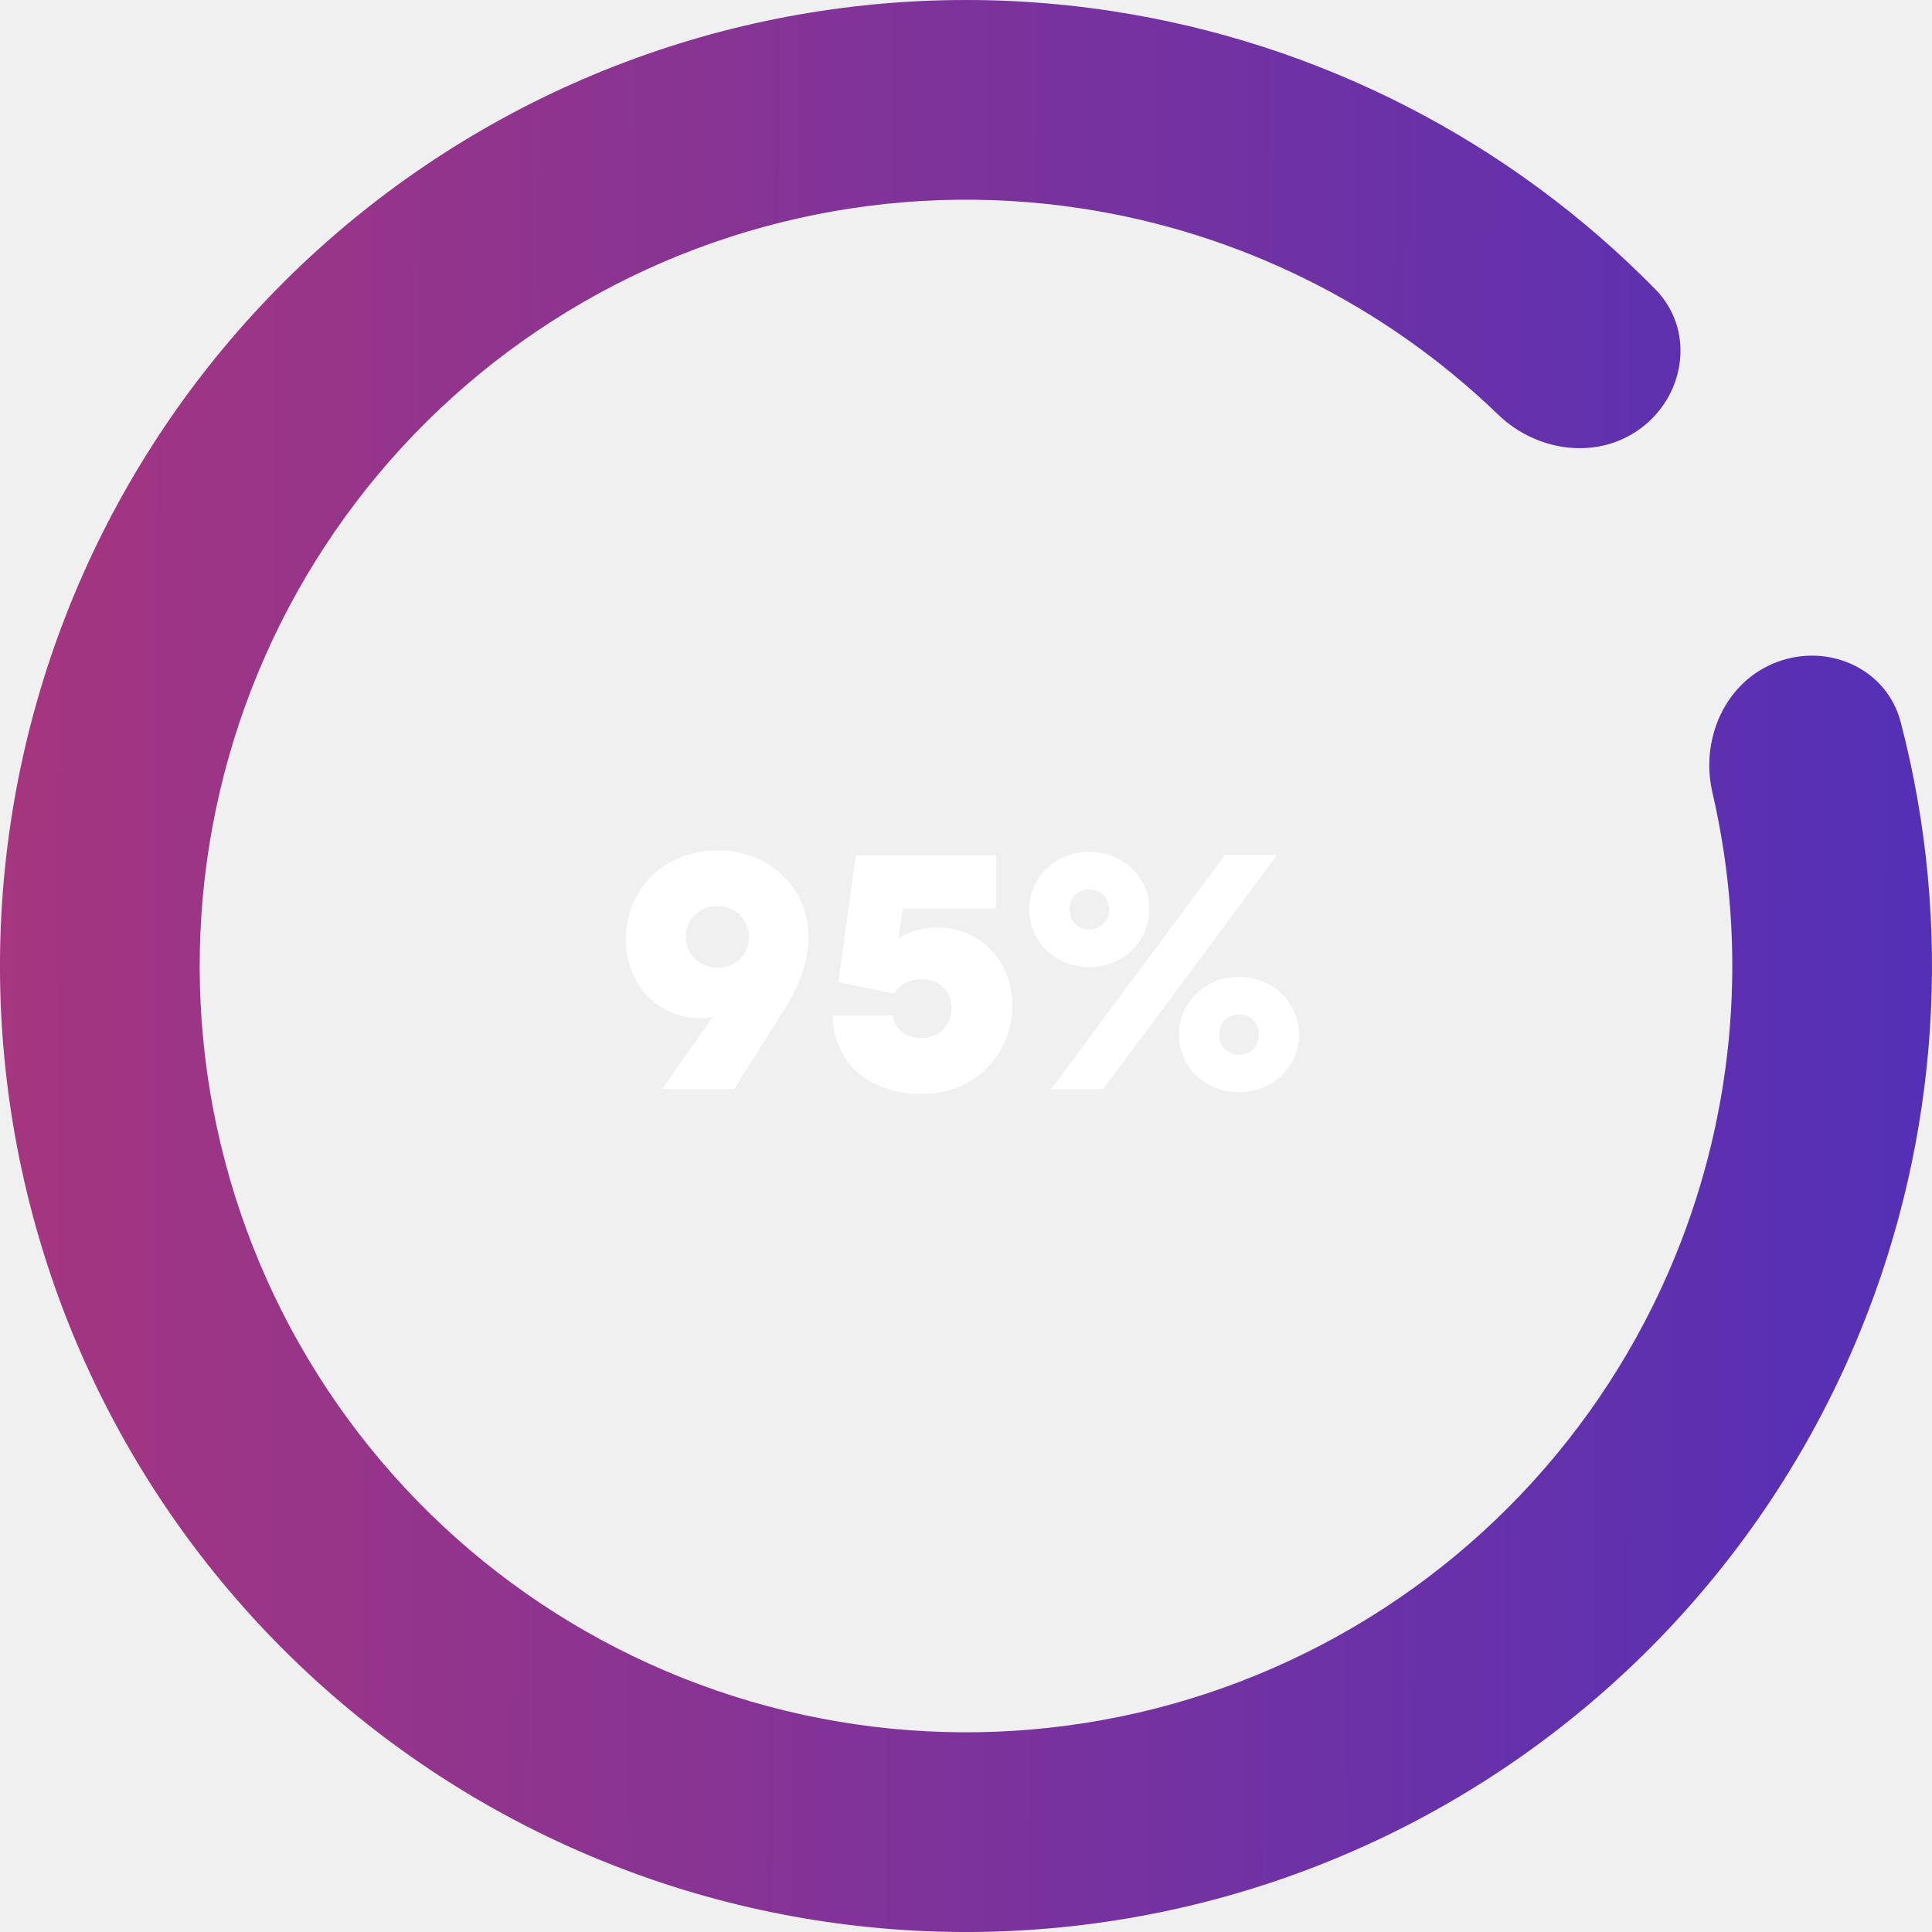
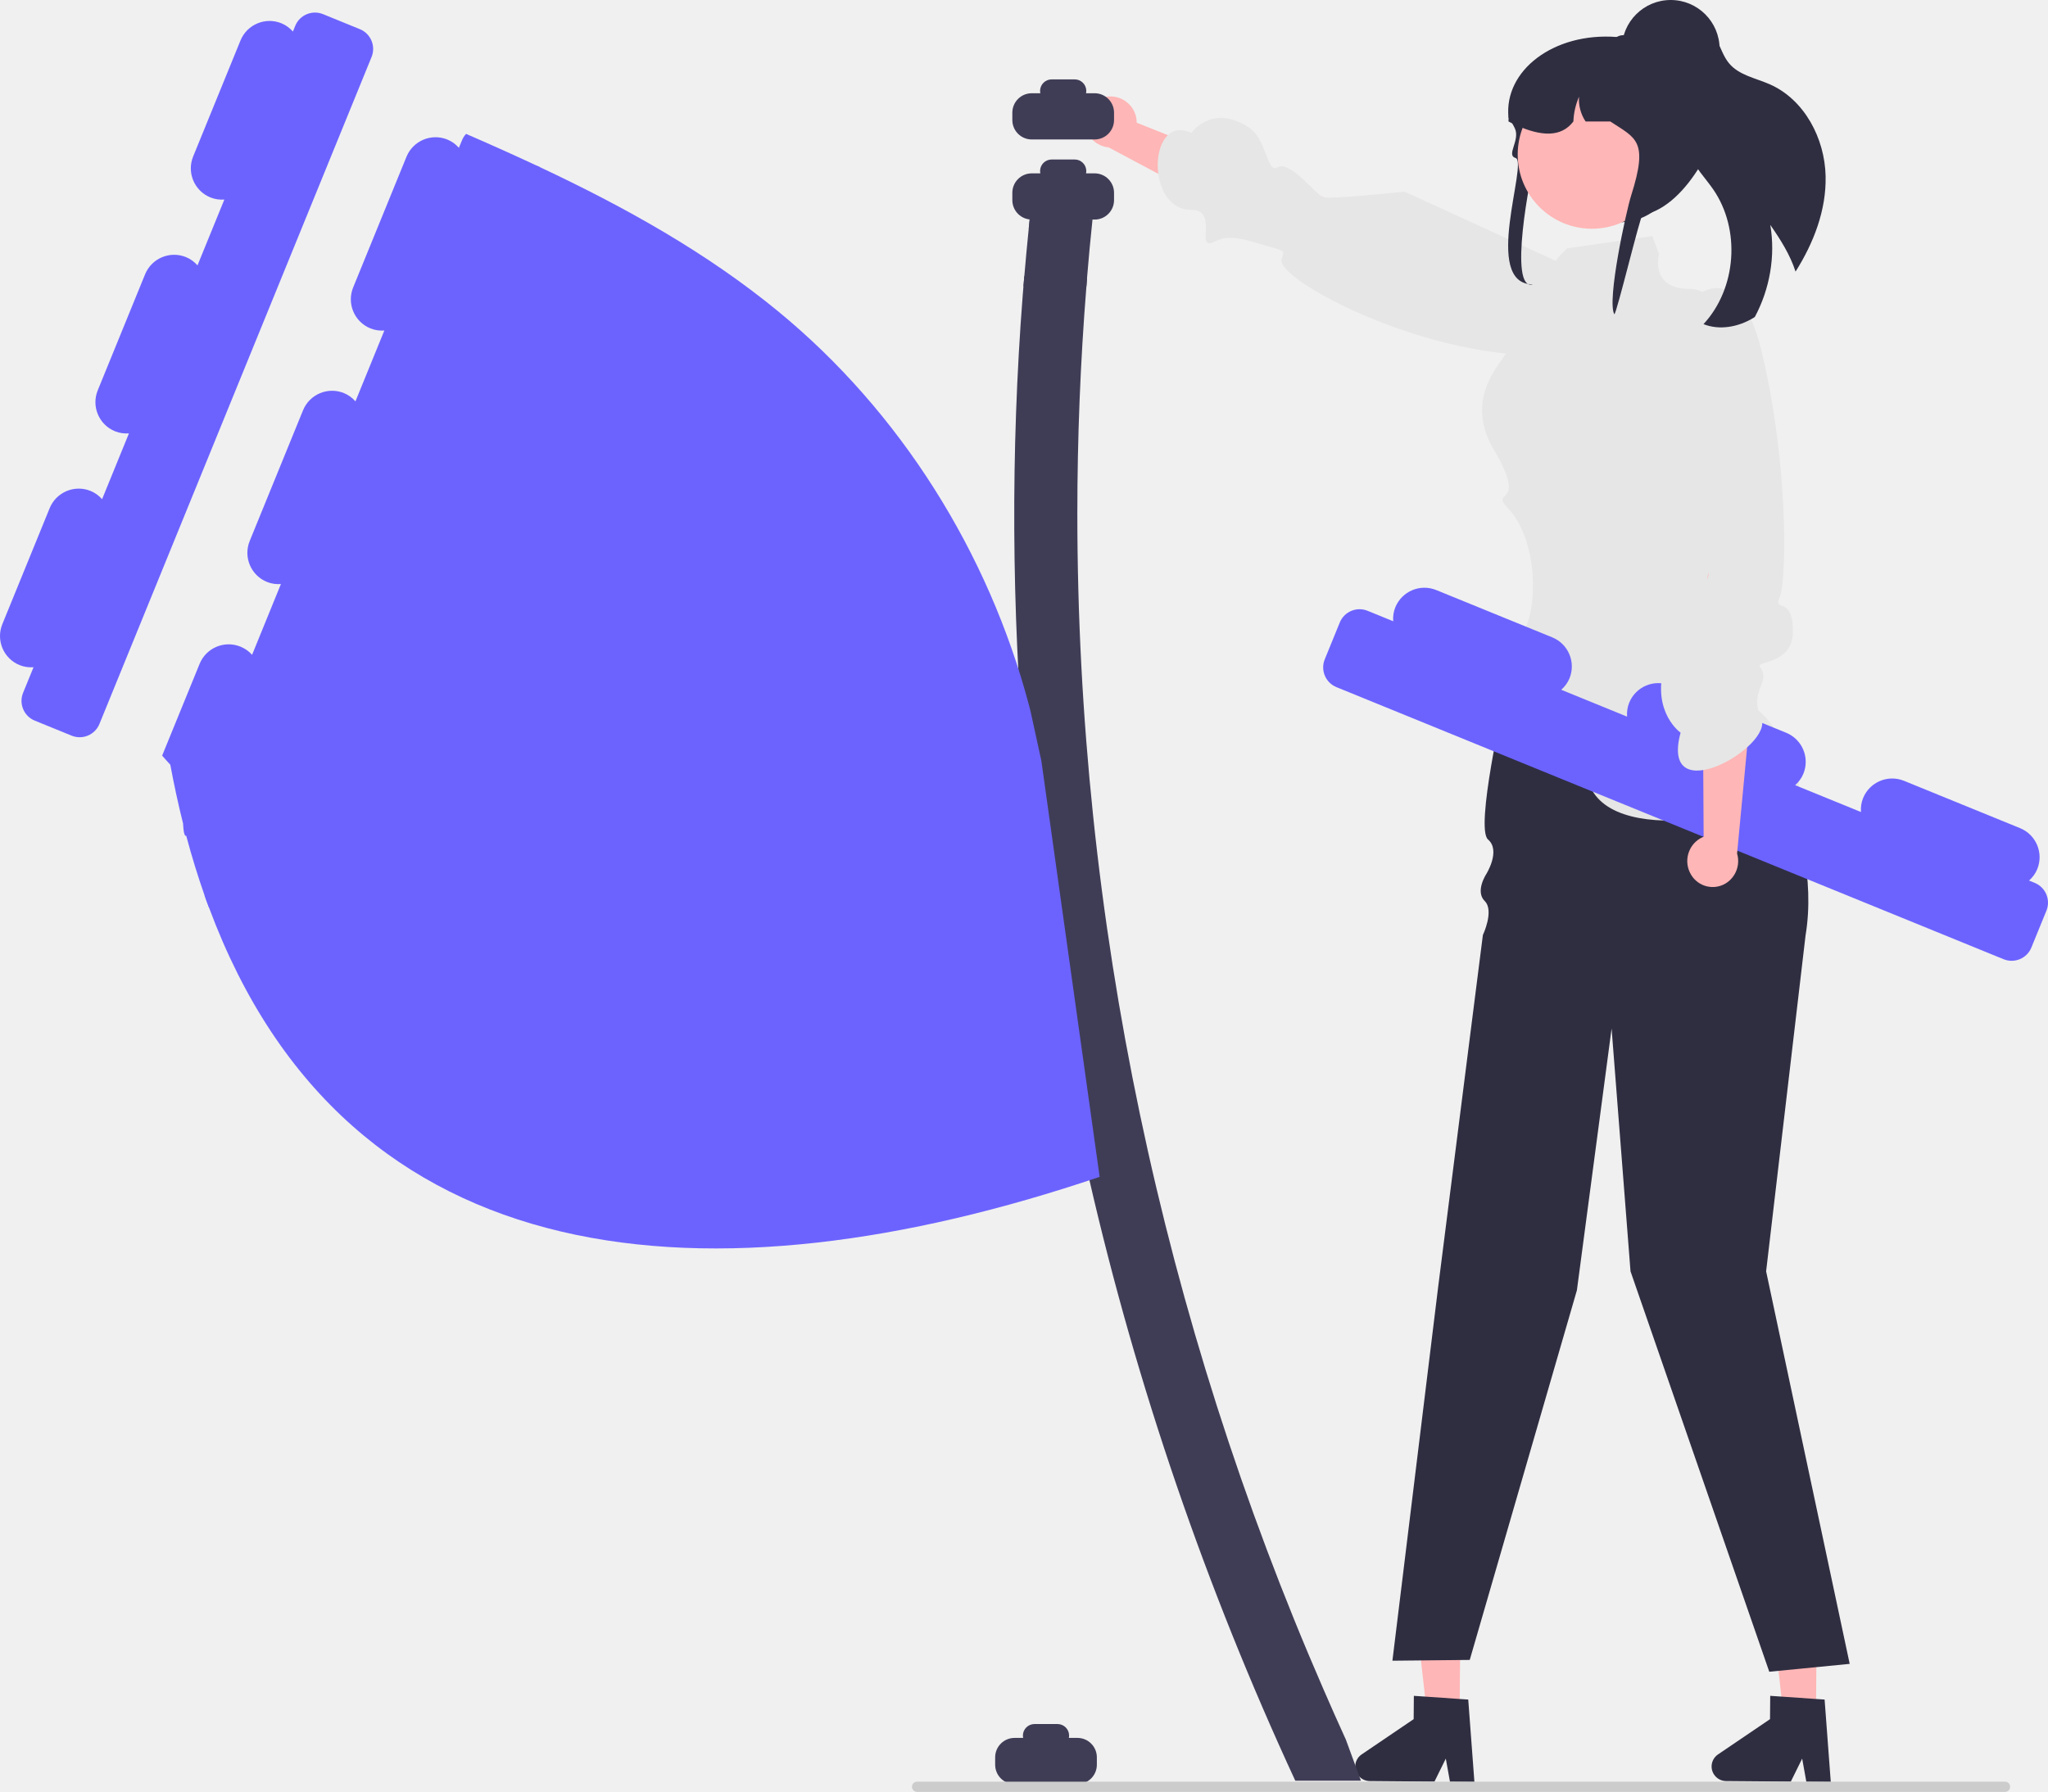
- <svg xmlns="http://www.w3.org/2000/svg" width="204" height="204" viewBox="0 0 204 204" fill="none">
-   <path d="M187.639 69.902C193.092 67.859 199.226 70.614 200.696 76.248C206.238 97.486 204.802 120.051 196.436 140.546C186.737 164.31 168.435 183.543 145.182 194.409C121.928 205.275 95.433 206.975 70.982 199.169C46.531 191.364 25.921 174.628 13.264 152.299C0.607 129.97 -3.166 103.69 2.696 78.702C8.559 53.713 23.627 31.854 44.894 17.484C66.161 3.114 92.064 -2.709 117.435 1.175C139.317 4.524 159.415 14.883 174.791 30.547C178.869 34.702 178.083 41.38 173.529 45.009C168.975 48.637 162.385 47.827 158.195 43.783C146.212 32.215 130.877 24.564 114.244 22.018C94.118 18.937 73.57 23.557 56.699 34.956C39.829 46.355 27.876 63.696 23.225 83.518C18.574 103.34 21.568 124.188 31.608 141.901C41.649 159.614 57.998 172.89 77.394 179.082C96.791 185.274 117.809 183.925 136.255 175.305C154.701 166.686 169.219 151.429 176.914 132.578C183.273 116.999 184.584 99.912 180.815 83.688C179.497 78.016 182.187 71.946 187.639 69.902Z" fill="url(#paint0_linear_16_339)" />
-   <path d="M66.08 99.16C66.08 103.804 69.32 107.512 74.036 107.512C74.648 107.512 75.08 107.44 75.332 107.296L69.896 115H77.528L83.072 106.18C84.476 103.912 85.376 101.32 85.376 98.98C85.376 93.724 81.308 89.8 75.728 89.8C70.256 89.8 66.08 93.76 66.08 99.16ZM72.416 98.908C72.416 97.072 73.892 95.668 75.764 95.668C77.636 95.668 79.076 97.108 79.076 98.944C79.076 100.78 77.636 102.184 75.764 102.184C73.892 102.184 72.416 100.744 72.416 98.908ZM94.397 104.92C94.937 104.056 95.981 103.372 97.313 103.372C99.149 103.372 100.481 104.668 100.481 106.432C100.481 108.196 99.149 109.6 97.313 109.6C95.405 109.6 94.361 108.34 94.253 107.224H87.917C88.025 112.228 91.697 115.504 97.421 115.504C102.785 115.504 106.889 111.508 106.889 106.108C106.889 101.644 103.685 97.936 98.969 97.936C97.421 97.936 96.053 98.332 94.865 99.088L95.333 95.92H105.161V90.304H90.365L88.529 103.696L94.397 104.92ZM121.357 96.028C121.357 92.608 118.585 89.944 115.021 89.944C111.457 89.944 108.685 92.608 108.685 96.028C108.685 99.448 111.457 102.112 115.021 102.112C118.585 102.112 121.357 99.448 121.357 96.028ZM117.109 96.028C117.109 97.288 116.209 98.152 115.021 98.152C113.833 98.152 112.933 97.288 112.933 96.028C112.933 94.768 113.833 93.904 115.021 93.904C116.209 93.904 117.109 94.768 117.109 96.028ZM134.857 90.268H129.349L110.989 115H116.497L134.857 90.268ZM124.489 109.24C124.489 112.66 127.261 115.324 130.825 115.324C134.389 115.324 137.161 112.66 137.161 109.24C137.161 105.82 134.389 103.156 130.825 103.156C127.261 103.156 124.489 105.82 124.489 109.24ZM128.737 109.24C128.737 107.98 129.637 107.116 130.825 107.116C132.013 107.116 132.913 107.98 132.913 109.24C132.913 110.5 132.013 111.364 130.825 111.364C129.637 111.364 128.737 110.5 128.737 109.24Z" fill="white" />
-   <defs>
-     <linearGradient id="paint0_linear_16_339" x1="-12.435" y1="91.215" x2="228.124" y2="92.098" gradientUnits="userSpaceOnUse">
-       <stop stop-color="#AA367C" />
-       <stop offset="1" stop-color="#4A2FBD" />
-     </linearGradient>
-   </defs>
+ <svg xmlns="http://www.w3.org/2000/svg" width="476.818" height="417.284" viewBox="0 0 476.818 417.284">
+   <path d="M250.848,404.714h-1.989c.036-.174,.055-.354,.055-.538,0-1.48-1.211-2.691-2.691-2.691h-5.381c-1.48,0-2.691,1.211-2.691,2.691,0,.184,.019,.364,.055,.538h-1.989c-2.498,0-4.523,2.025-4.523,4.523v1.717c0,2.498,2.025,4.523,4.523,4.523h14.632c2.498,0,4.523-2.025,4.523-4.523v-1.717c0-2.498-2.025-4.523-4.523-4.523Z" fill="#3f3d56" />
+   <g>
+     <g>
+       <polygon points="339.827 399.279 332.241 399.215 328.883 369.274 340.079 369.369 339.827 399.279" fill="#ffb6b6" />
+       <path d="M315.529,411.341c-.016,1.867,1.489,3.404,3.362,3.421l15.082,.126,2.64-5.352,.97,5.379,5.691,.052-1.437-19.185-1.98-.132-8.076-.557-2.605-.174-.046,5.428-12.115,8.217c-.922,.626-1.477,1.663-1.486,2.777Z" fill="#2f2e41" />
+     </g>
+     <g>
+       <polygon points="422.796 399.279 415.21 399.215 411.852 369.274 423.048 369.369 422.796 399.279" fill="#ffb6b6" />
+       <path d="M398.498,411.341c-.016,1.867,1.489,3.404,3.362,3.421l15.082,.126,2.64-5.352,.97,5.379,5.691,.052-1.437-19.185-1.98-.132-8.076-.557-2.605-.174-.046,5.428-12.115,8.217c-.922,.626-1.477,1.663-1.486,2.777Z" fill="#2f2e41" />
+     </g>
+     <path d="M350.187,163.111h55.272s19.316,28.319,14.91,54.751l-9.178,78.196,19.457,91.413-18.723,1.836-32.306-93.248-4.405-56.536-8.077,60.942-24.95,86.088-18.003,.185,10.646-87.007,10.415-81.984s2.698-5.677,.426-7.92c-2.271-2.243,.335-6.226,.335-6.226,0,0,3.48-5.508,.436-8.105-3.043-2.597,3.744-32.384,3.744-32.384Z" fill="#2f2e41" />
+   </g>
+   <g>
+     <path d="M257.694,22.514c3.292-.449,6.342,1.805,6.881,5.083,.048,.321,.069,.646,.063,.971l48.216,19.265-6.7,12.067-48.064-25.588c-2.765-.265-5.004-2.361-5.452-5.102-.49-3.195,1.702-6.183,4.897-6.673,.053-.008,.106-.016,.159-.022Z" fill="#ffb6b6" />
+     <path d="M377.591,67.776s9.281,13.32-15.19,14.858c-29.151,1.831-65.364-17.396-64.021-22.276,.667-2.422,1.481-1.575-6.393-3.949-6.404-1.931-8.032-.637-9.578,.028-4.076,1.751,1.328-7.609-5.066-7.577-10.791,.054-10.017-22.636,.049-17.906,0,0,4.515-6.69,13.017-1.517,4.775,2.905,4.404,11.17,7.113,9.514,2.709-1.656,8.903,6.329,10.451,6.944,1.548,.615,19.012-1.267,19.012-1.267l50.606,23.148Z" fill="#e6e6e6" />
+   </g>
+   <path d="M349.937,149.675s-7.491,4.37-3.745,6.242c3.745,1.873,3.745,2.005,3.745,5.06s1.248,8.673,3.121,8.673,9.479,0,17.594,14.357,48.201,3.194,48.201-1.175c0-4.37-5.139-13.567-9-17-3.861-3.433-13.608-2.425-10.486-5.546,3.121-3.121,8.115-1.248,4.37-4.994-3.745-3.745-6.867-4.37-6.867-9.988s7.109-59.845,7.109-59.845c0,0-1.248-18.184-10.612-18.184-9.364,0-7.109-8.115-7.109-8.115l-1.561-4.173-19.844,2.844-2,2s-11,16.879-11,20c0,3.121-12.115,11.267-4,25,8.115,13.733-1.286,8.745,3.333,13.631,8.681,9.185,6.875,33.35-1.248,31.212Z" fill="#e6e6e6" />
+   <path d="M212.327,416.094c0,.66,.53,1.19,1.19,1.19h253.29c.66,0,1.19-.53,1.19-1.19,0-.66-.53-1.19-1.19-1.19H213.517c-.66,0-1.19,.53-1.19,1.19Z" fill="#ccc" />
+   <path d="M125.011,38.597c-5.441-2.55-10.96-5.021-16.495-7.416-.404,.42-.715,.917-.948,1.477l-.715,1.726v.016l-.009,.021c-.719-.807-1.606-1.484-2.675-1.92-3.74-1.526-8.008,.269-9.534,4.009l-12.412,30.426c-1.526,3.74,.269,8.008,4.009,9.534,1.067,.435,2.173,.573,3.25,.499l-.011,.027-6.7,16.432-.014,.035c-.719-.807-1.606-1.483-2.674-1.919-3.74-1.526-8.008,.269-9.534,4.009l-12.412,30.426c-1.526,3.74,.269,8.008,4.009,9.534,1.069,.436,2.176,.573,3.255,.499l-.011,.028-6.7,16.448c-.715-.808-1.632-1.461-2.689-1.897-3.747-1.524-8.006,.264-9.53,4.011l-8.721,21.361c.606,.715,1.259,1.415,1.897,2.114,.886,4.757,1.881,9.328,2.985,13.743,0,0,.062,3.078,.731,2.829,1.29,4.85,2.721,9.468,4.275,13.898,.326,.933,.653,1.85,1.01,2.767l1.197,.497c2.534,1.042,5.441-.171,6.483-2.721L125.338,39.903c.14-.327,.233-.668,.295-1.011-.202-.093-.42-.202-.622-.295Z" fill="#6c63ff" />
+   <path d="M313.371,405.168c-1.772-3.887-3.513-7.789-5.208-11.706-37.606-86.297-57.335-179.808-57.335-273.848,0-17.645,.7-35.306,2.114-52.935,.031-.637,.093-1.275,.14-1.912l-14.598-.466c-.078,.793-.14,1.586-.202,2.379-.062,.684-.124,1.384-.171,2.068-2.829,36.44-2.581,73.052,.497,109.415-.062-.435-.124-.855-.187-1.29-.513-2.627-1.088-5.224-1.726-7.835-.202-.839-.42-1.694-.637-2.534-.093-.404-.202-.808-.311-1.213l4.011,19.542,13.774,89.78h.062c11.053,48.178,27.221,95.237,47.976,140.072h15.282l-3.482-9.514Z" fill="#3f3d56" />
+   <path d="M256.02,274.061c-90.277,30.548-175.067,24.299-207.372-62.745-.358-.917-.684-1.834-1.01-2.767L125.011,38.597c.202,.093,.42,.202,.622,.295,19.899,9.343,38.897,19.946,55.5,33.58,28.512,23.413,49.017,56.2,58.454,91.816,.109,.404,.218,.808,.311,1.213l2.55,11.66,13.572,96.9Z" fill="#6c63ff" />
+   <path d="M83.785,6.792l-8.572-3.497c-2.541-1.037-5.442,.183-6.479,2.725l-.539,1.321c-.719-.807-1.605-1.483-2.673-1.918h-0c-3.74-1.526-8.008,.269-9.534,4.009l-11.017,27.008c-1.526,3.74,.269,8.008,4.009,9.534,1.068,.436,2.174,.573,3.252,.499l-6.25,15.322c-.719-.807-1.605-1.483-2.673-1.918-3.74-1.526-8.008,.269-9.534,4.009l-11.017,27.008c-1.526,3.74,.269,8.008,4.009,9.534,1.068,.436,2.174,.573,3.252,.499l-6.25,15.322c-.719-.807-1.605-1.482-2.673-1.918v-0c-3.74-1.526-8.008,.269-9.534,4.009L.544,145.35c-1.526,3.74,.269,8.008,4.009,9.534,1.068,.436,2.174,.573,3.252,.499l-2.43,5.956c-1.037,2.541,.183,5.442,2.725,6.479l8.572,3.497c2.542,1.037,5.442-.183,6.479-2.725L86.509,13.271c1.037-2.542-.183-5.442-2.725-6.479Z" fill="#6c63ff" />
+   <path d="M472.952,220.65l3.497-8.572c1.037-2.541-.183-5.442-2.725-6.479l-1.321-.539c.807-.719,1.483-1.605,1.918-2.673v-0c1.526-3.74-.269-8.008-4.009-9.534l-27.008-11.017c-3.74-1.526-8.008,.269-9.534,4.009-.436,1.068-.573,2.174-.499,3.252l-15.322-6.25c.807-.719,1.483-1.605,1.918-2.673,1.526-3.74-.269-8.008-4.009-9.534l-27.008-11.017c-3.74-1.526-8.008,.269-9.534,4.009-.436,1.068-.573,2.174-.499,3.252l-15.322-6.25c.807-.719,1.482-1.605,1.918-2.673h0c1.526-3.74-.269-8.008-4.009-9.534l-27.008-11.017c-3.74-1.526-8.008,.269-9.534,4.009-.436,1.068-.573,2.174-.499,3.252l-5.956-2.43c-2.541-1.037-5.442,.183-6.479,2.725l-3.497,8.572c-1.037,2.542,.183,5.442,2.725,6.479l155.318,63.359c2.542,1.037,5.442-.183,6.479-2.725Z" fill="#6c63ff" />
+   <path d="M254.848,21.714h-1.989c.036-.174,.055-.354,.055-.538,0-1.48-1.211-2.691-2.691-2.691h-5.381c-1.48,0-2.691,1.211-2.691,2.691,0,.184,.019,.364,.055,.538h-1.989c-2.498,0-4.523,2.025-4.523,4.523v1.717c0,2.498,2.025,4.523,4.523,4.523h14.632c2.498,0,4.523-2.025,4.523-4.523v-1.717c0-2.498-2.025-4.523-4.523-4.523Z" fill="#3f3d56" />
+   <path d="M254.848,40.37h-1.989c.036-.174,.055-.354,.055-.538,0-1.48-1.211-2.691-2.691-2.691h-5.381c-1.48,0-2.691,1.211-2.691,2.691,0,.184,.019,.364,.055,.538h-1.989c-2.498,0-4.523,2.025-4.523,4.523v1.717c0,2.498,2.025,4.523,4.523,4.523h14.632c2.498,0,4.523-2.025,4.523-4.523v-1.717c0-2.498-2.025-4.523-4.523-4.523Z" fill="#3f3d56" />
+   <path d="M254.357,51.133c-.482,4.539-.902,9.079-1.275,13.634-.047,.637-.109,1.275-.14,1.912h-14.66c.062-.793,.124-1.586,.202-2.379,.311-3.684,.653-7.369,1.026-11.038,.062-.715,.14-1.415,.218-2.13h14.629Z" fill="#3f3d56" />
+   <path d="M253.751,50.355l-.078,.777c-.156,.762-.529,1.446-1.057,1.974-.7,.7-1.679,1.135-2.752,1.135h-7.773c-.995,0-1.897-.373-2.581-.979,.062-.715,.14-1.415,.218-2.13,.14-1.384,.28-2.767,.451-4.151v-.015c.56-.311,1.213-.497,1.912-.497h7.773c2.145,0,3.887,1.741,3.887,3.887Z" fill="#3f3d56" />
+   <g>
+     <path d="M393.646,203.571c-1.653-2.881-.712-6.555,2.123-8.287,.28-.165,.573-.306,.876-.423l-.365-62.486,14.789-3.764-6.64,70.158c.794,2.662-.306,5.524-2.678,6.97-2.776,1.656-6.369,.747-8.025-2.029-.027-.046-.054-.092-.08-.139Z" fill="#ffb6b6" />
+     <path d="M391.864,71.686s12.235-15.64,18.438,10.793c6.203,26.434,5.662,53.024,4.032,56.623-1.63,3.599,3.311-.612,3.075,8.334-.192,7.276-8.714,6.491-7.662,7.871,2.775,3.639-2.73,5.424,.306,11.949,3.036,6.525-23.757,21.894-18.78,3.365,0,0-6.656-4.659-3.864-15.185,1.568-5.912,8.665-6.07,6.342-8.325-2.322-2.255,3.81-11.327,4.001-13.135,.611-5.803-4.904,32.741-8.802-3.162l2.914-59.128Z" fill="#e6e6e6" />
+   </g>
+   <g>
+     <path d="M425.041,41.015c.183,7.888-2.764,15.525-6.999,22.234-1.258-3.916-3.52-7.481-5.879-10.878,1.232,7.279-.117,14.942-3.604,21.446-.131,.091-.253,.173-.386,.247-3.452,2.076-7.828,2.917-11.562,1.418,7.715-8.317,8.697-22.096,2.229-31.424-1.831-2.647-4.2-4.988-5.334-8-1.791-4.806-.069-10.098,1.017-15.109,1.016-4.664,1.193-10.214-1.936-13.632,.643-.918,1.863-1.553,3.013-1.387,1.929,.273,3.333,1.949,4.228,3.676,.894,1.727,1.484,3.641,2.731,5.133,2.308,2.792,6.239,3.452,9.551,4.923,8.022,3.573,12.739,12.577,12.932,21.353Z" fill="#2f2e41" />
+     <path d="M357.515,36.505c.458-1.604-2.701,8.203-1.177,8.38,6.944,.797,16.477,4.944,21.314,6.879,.218-.025,.436-.051,.647-.082,.519-.057,1.025-.139,1.525-.234,11.262-2.131,15.593-19.431,15.593-19.589,0-.778-1.867-22.138-4.807-22.455-.762-.082-1.538-.126-2.325-.126h-7.297c-1.55-.329-3.088-.556-4.58-.664h-.013c-14.689-1.119-26.272,7.834-25.189,18.729,.006,.013,.019,.025,.026,.038,.314,.468,.589,.911,.833,1.334,.237,.398,.436,.778,.609,1.138,1.339,2.782-2.103,6.283,.179,6.936,3.035,.869-7.983,29.434,4.031,29.434-5.844,1.661-.632-25.292,.632-29.718Z" fill="#2f2e41" />
+     <circle cx="370.629" cy="35.99" r="17.276" fill="#ffb6b6" />
+     <path d="M351.206,28.285c.288,.152,.57,.291,.858,.43,.301,.145,.602,.291,.903,.424,5.785,2.624,10.493,2.915,13.351-.854,.077-1.973,.519-3.933,1.313-5.754-.147,2.017,.404,4.072,1.525,5.754h5.753c5.926,3.933,8.969,4.344,4.856,17.255-1.147,3.598-5.706,24.533-3.913,27.638,.519-.057,6.039-22.988,6.539-23.083,11.262-2.131,18.418-20.685,17.502-21.735,0-3.086-.717-6.001-2.005-8.606-1.666-3.383-4.286-6.228-7.521-8.182-1.909-.929-3.921-1.682-6.009-2.257-.051-.013-.096-.025-.147-.038-.634-.171-1.281-.329-1.928-.462-1.326-.278-2.671-.487-4.049-.613-.096-.006-.192-.013-.282-.013-.564,0-1.089,.158-1.544,.424-.006,0-.006,.006-.013,.006-.333,.196-.628,.455-.858,.765-.397,.506-.628,1.138-.628,1.827h-6.406c-.237,0-.474,.006-.711,.019-8.924,.354-16.099,7.373-16.56,16.149-.019,.303-.026,.601-.026,.904Z" fill="#2f2e41" />
+     <circle cx="388.978" cy="11.381" r="11.381" fill="#2f2e41" />
+   </g>
</svg>
